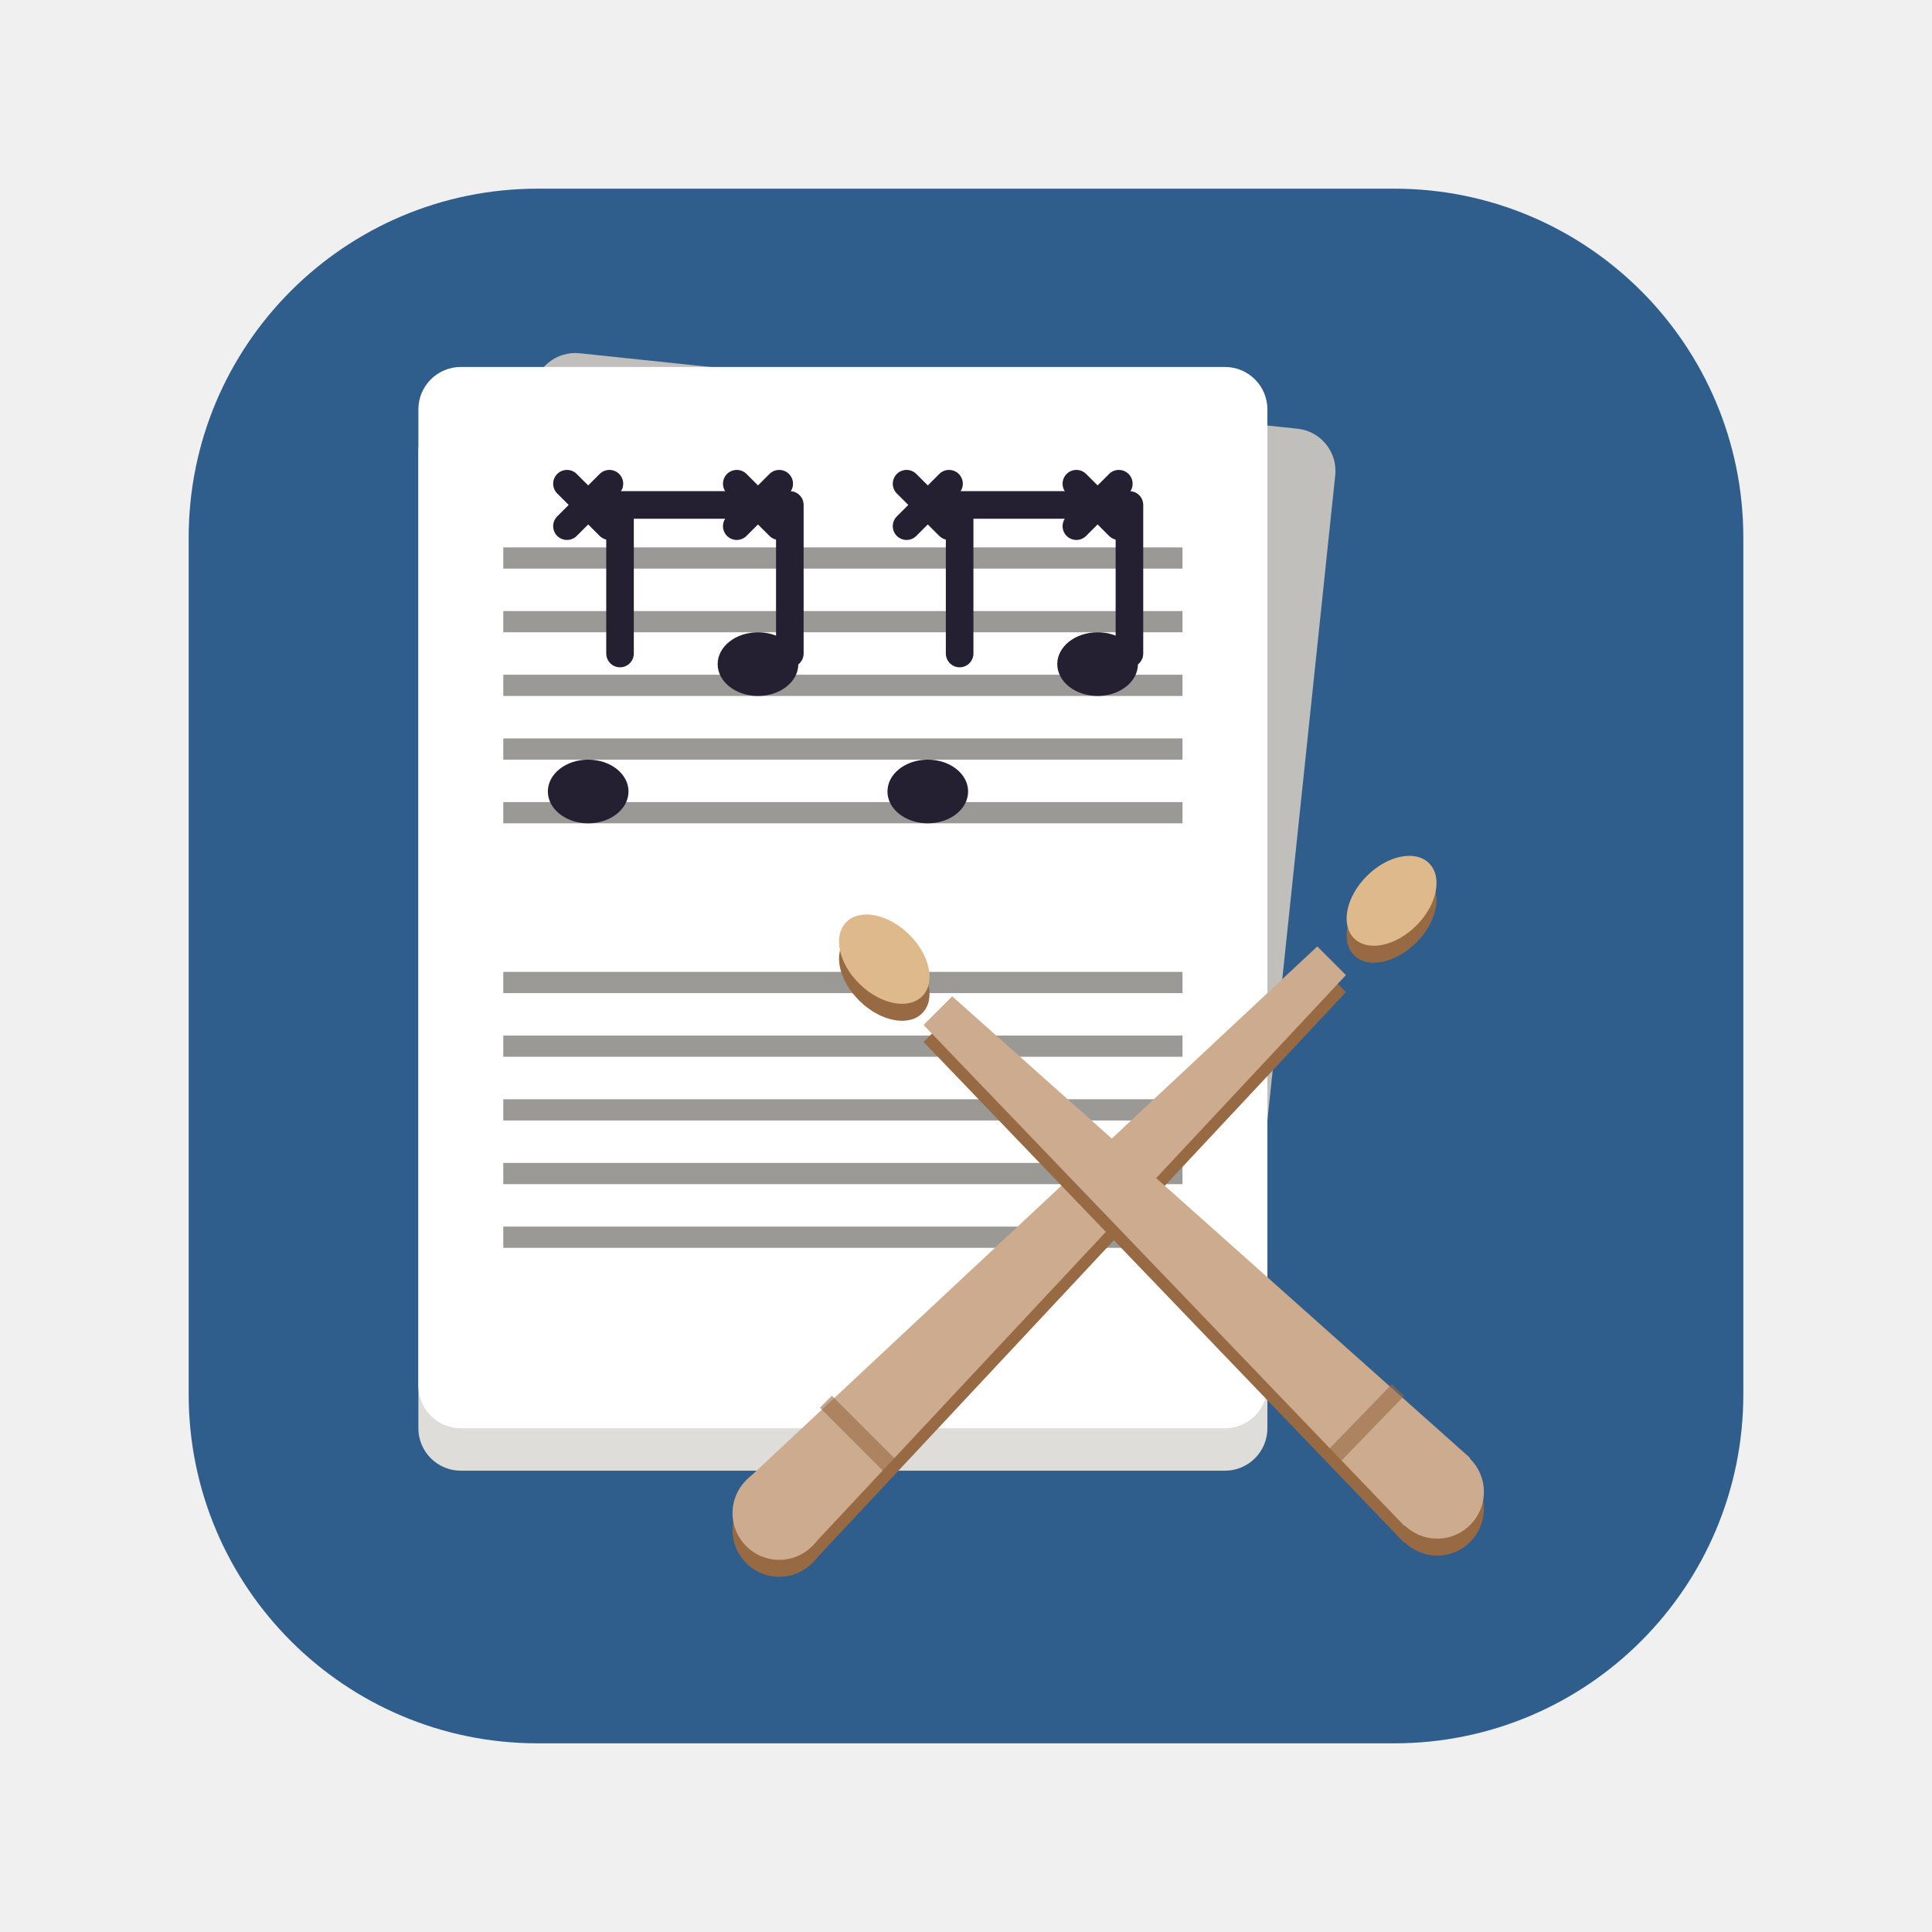
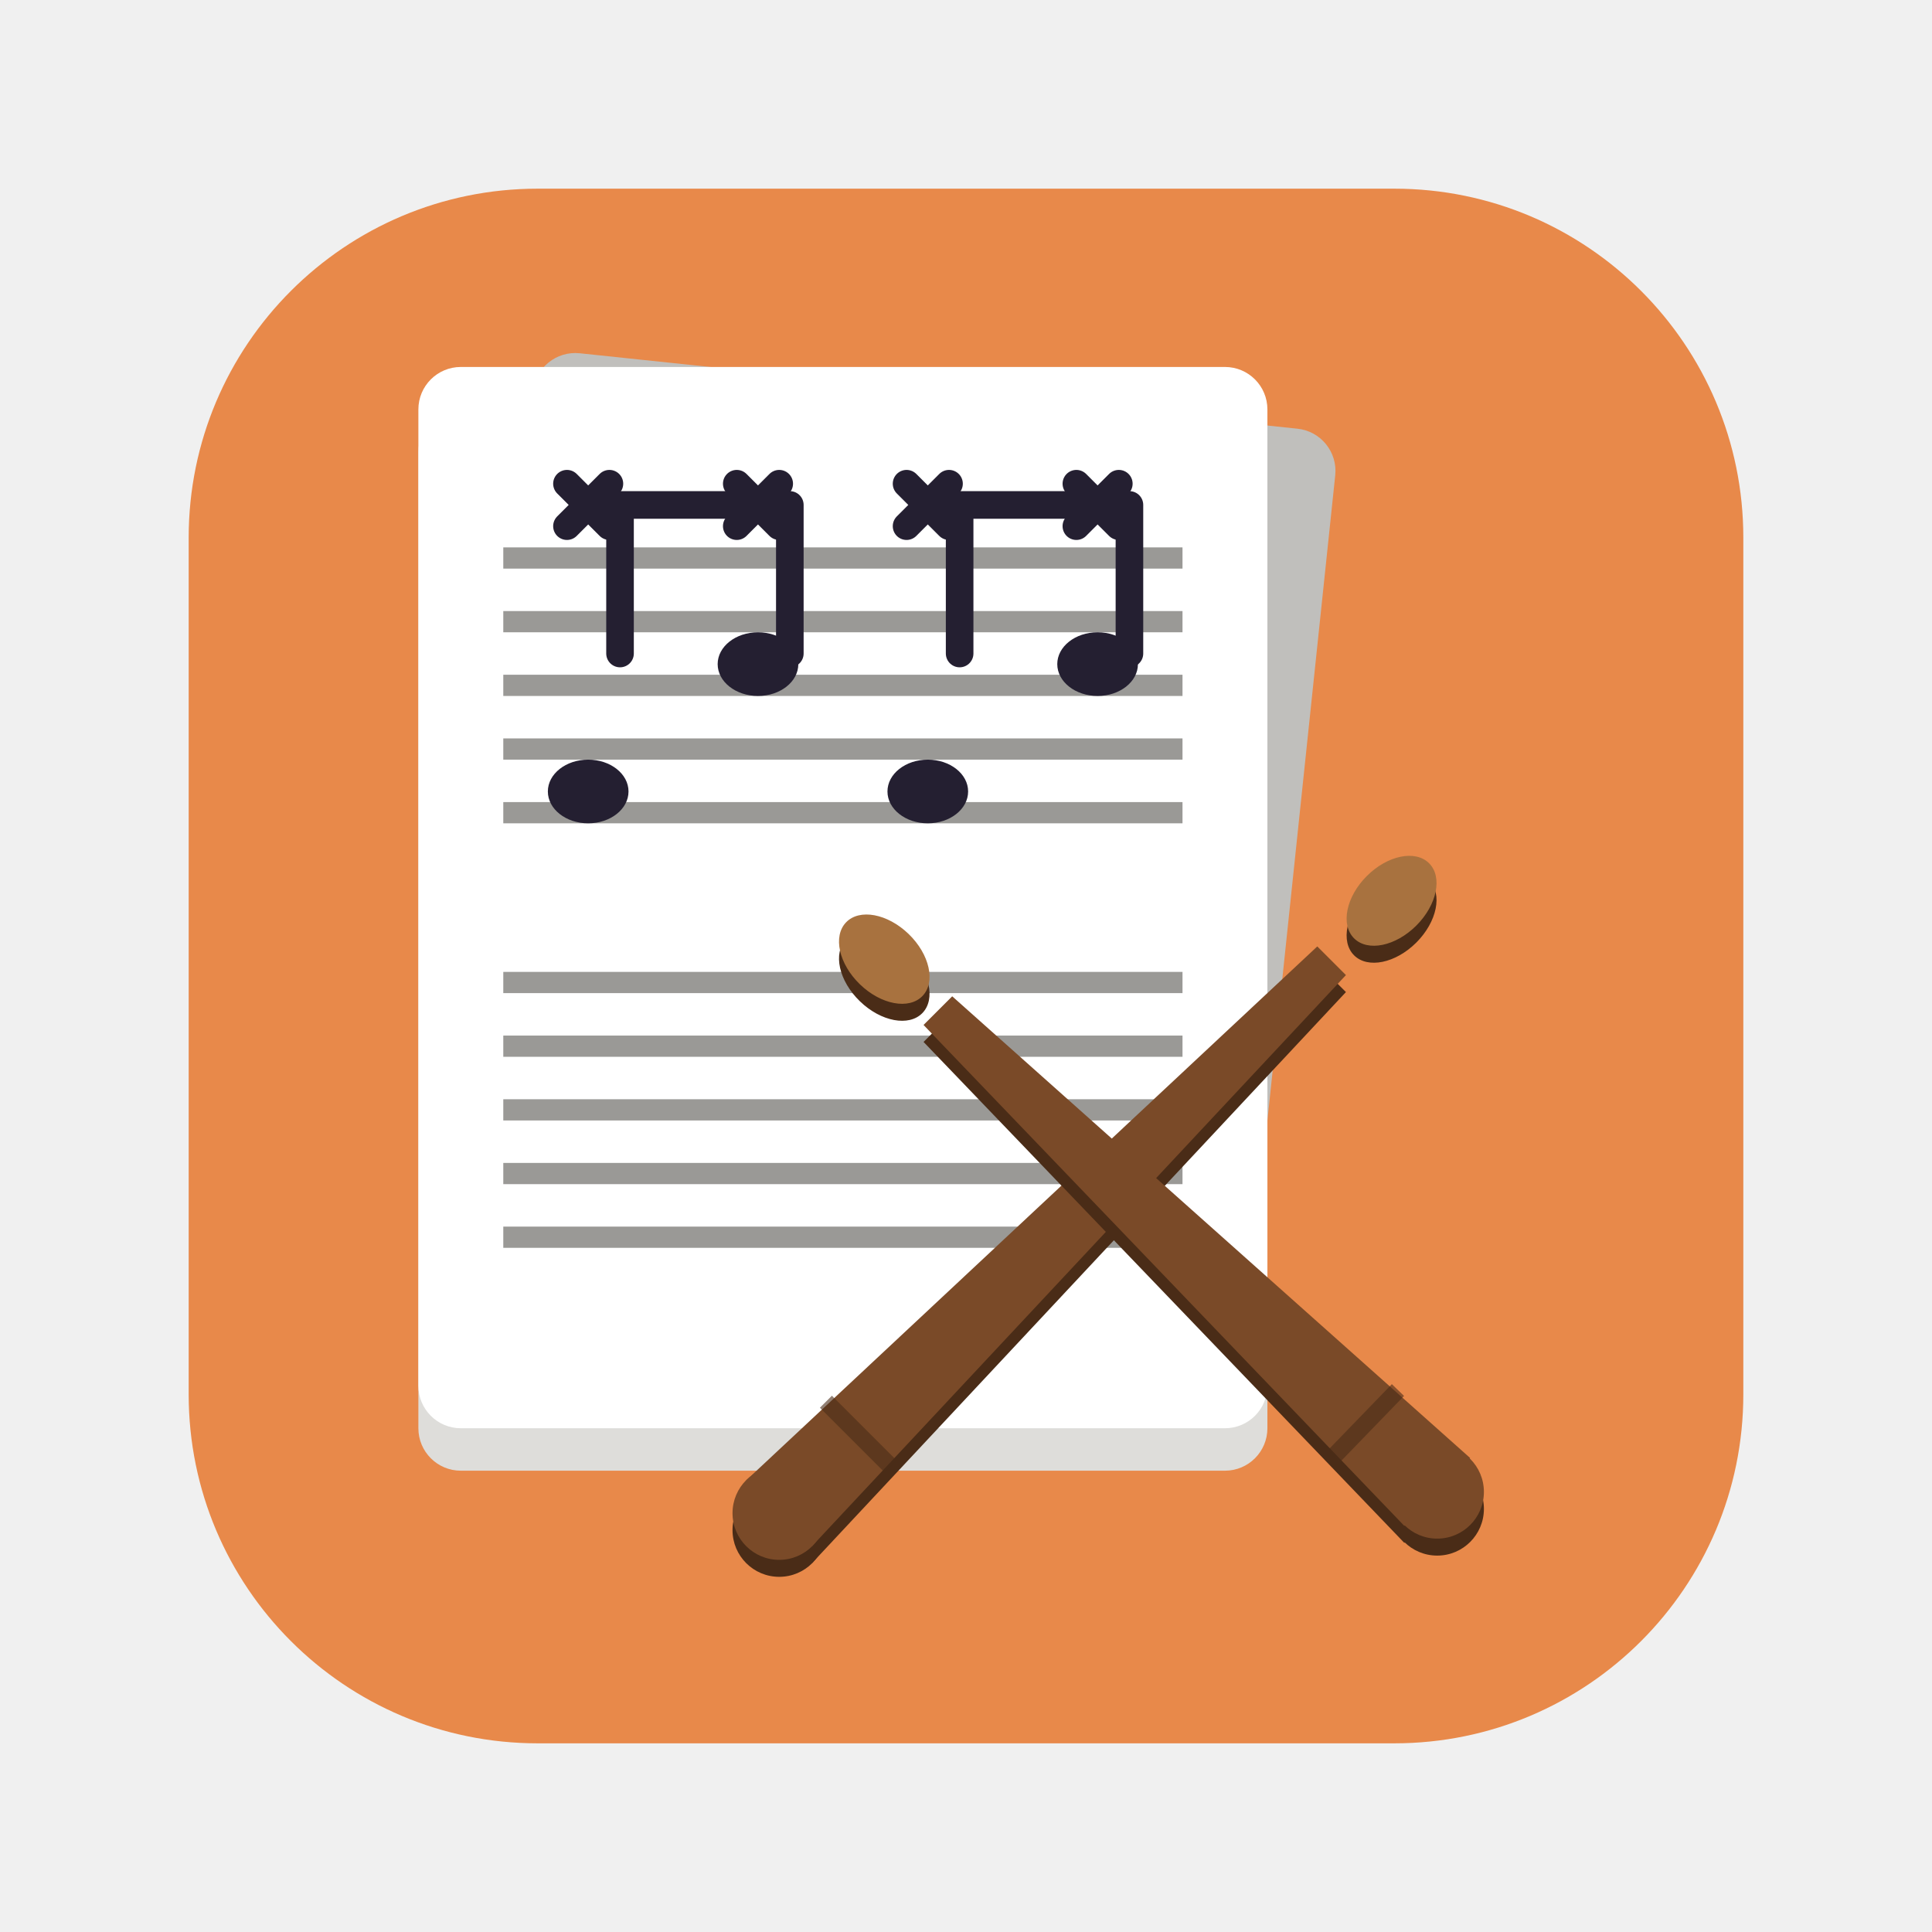
<svg xmlns="http://www.w3.org/2000/svg" width="1024" height="1024" viewBox="0 0 1024 1024">
-   <rect x="100" y="100" width="824" height="824" rx="185" fill="#2f5d8c" />
+   <rect x="100" y="100" width="824" height="824" rx="185" fill="#e8894a" />
  <svg x="98" y="127" width="720" height="720" viewBox="0 0 128 128">
    <g id="paper">
      <rect x="28" y="14" width="76" height="96" rx="4" fill="#c0bfbc" transform="rotate(6 66 62)" />
      <rect x="22" y="16" width="80" height="100" rx="4" fill="#deddda" />
      <rect x="22" y="12" width="80" height="100" rx="4" fill="#ffffff" />
    </g>
    <g id="staff">
      <g stroke="#9a9996" stroke-width="2">
        <path d="M30 30h64M30 36h64M30 42h64M30 48h64M30 54h64" />
        <path d="M30 70h64M30 76h64M30 82h64M30 88h64M30 94h64" />
      </g>
    </g>
    <g id="notes">
      <g stroke="#241f31" stroke-width="2.6" stroke-linecap="round">
        <path d="M36 23l4 4M40 23l-4 4M52 23l4 4M56 23l-4 4M68 23l4 4M72 23l-4 4M84 23l4 4M88 23l-4 4" />
        <path d="M41 25v14M57 25v14M73 25v14M89 25v14M41 25h16M73 25h16" />
      </g>
      <g fill="#241f31">
        <ellipse cx="38" cy="52" rx="3.8" ry="3" />
        <ellipse cx="70" cy="52" rx="3.8" ry="3" />
        <ellipse cx="54" cy="40" rx="3.8" ry="3" />
        <ellipse cx="86" cy="40" rx="3.8" ry="3" />
      </g>
    </g>
    <g id="sticks">
-       <path d="M59.1 124.7 L109.4 70.9 L106.7 68.2 L52.9 118.5Z" fill="#986a44" />
-       <circle cx="56.0" cy="121.6" r="4.4" fill="#986a44" />
-       <ellipse cx="113.7" cy="63.9" rx="5" ry="3.3" transform="rotate(-45.0 113.7 63.9)" fill="#986a44" />
-       <path d="M59.1 123.1 L109.4 69.3 L106.7 66.6 L52.9 116.9Z" fill="#cdab8f" />
-       <circle cx="56.0" cy="120.0" r="4.4" fill="#cdab8f" />
-       <ellipse cx="113.7" cy="62.3" rx="5" ry="3.3" transform="rotate(-45.0 113.7 62.3)" fill="#deb98b" />
-       <path d="M66.5 115.6 L60.4 109.5" stroke="#986a44" stroke-width="1.6" opacity="0.6" />
-       <path d="M121.1 116.4 L72.3 72.9 L69.6 75.6 L114.9 122.8Z" fill="#986a44" />
-       <circle cx="118.0" cy="119.6" r="4.4" fill="#986a44" />
-       <ellipse cx="65.9" cy="69.4" rx="5" ry="3.3" transform="rotate(-136.0 65.9 69.4)" fill="#986a44" />
-       <path d="M121.1 114.8 L72.3 71.3 L69.6 74.0 L114.9 121.2Z" fill="#cdab8f" />
-       <circle cx="118.0" cy="118.0" r="4.4" fill="#cdab8f" />
-       <ellipse cx="65.9" cy="67.8" rx="5" ry="3.3" transform="rotate(-136.0 65.9 67.8)" fill="#deb98b" />
-       <path d="M114.3 108.4 L108.3 114.6" stroke="#986a44" stroke-width="1.6" opacity="0.6" />
+       <path d="M59.1 124.7 L109.4 70.9 L106.7 68.2 L52.9 118.5Z" fill="#4a2c17" />
+       <circle cx="56.0" cy="121.6" r="4.4" fill="#4a2c17" />
+       <ellipse cx="113.7" cy="63.9" rx="5" ry="3.3" transform="rotate(-45.0 113.7 63.9)" fill="#4a2c17" />
+       <path d="M59.1 123.1 L109.4 69.3 L106.7 66.6 L52.9 116.9Z" fill="#7a4a28" />
+       <circle cx="56.0" cy="120.0" r="4.4" fill="#7a4a28" />
+       <ellipse cx="113.7" cy="62.3" rx="5" ry="3.3" transform="rotate(-45.0 113.7 62.3)" fill="#a8723f" />
+       <path d="M66.5 115.6 L60.4 109.5" stroke="#4a2c17" stroke-width="1.6" opacity="0.6" />
+       <path d="M121.1 116.4 L72.3 72.9 L69.6 75.6 L114.9 122.8Z" fill="#4a2c17" />
+       <circle cx="118.0" cy="119.6" r="4.4" fill="#4a2c17" />
+       <ellipse cx="65.9" cy="69.4" rx="5" ry="3.3" transform="rotate(-136.0 65.9 69.4)" fill="#4a2c17" />
+       <path d="M121.1 114.8 L72.3 71.3 L69.6 74.0 L114.9 121.2Z" fill="#7a4a28" />
+       <circle cx="118.0" cy="118.0" r="4.4" fill="#7a4a28" />
+       <ellipse cx="65.9" cy="67.8" rx="5" ry="3.3" transform="rotate(-136.0 65.9 67.8)" fill="#a8723f" />
+       <path d="M114.3 108.4 L108.3 114.6" stroke="#4a2c17" stroke-width="1.6" opacity="0.6" />
    </g>
  </svg>
</svg>
